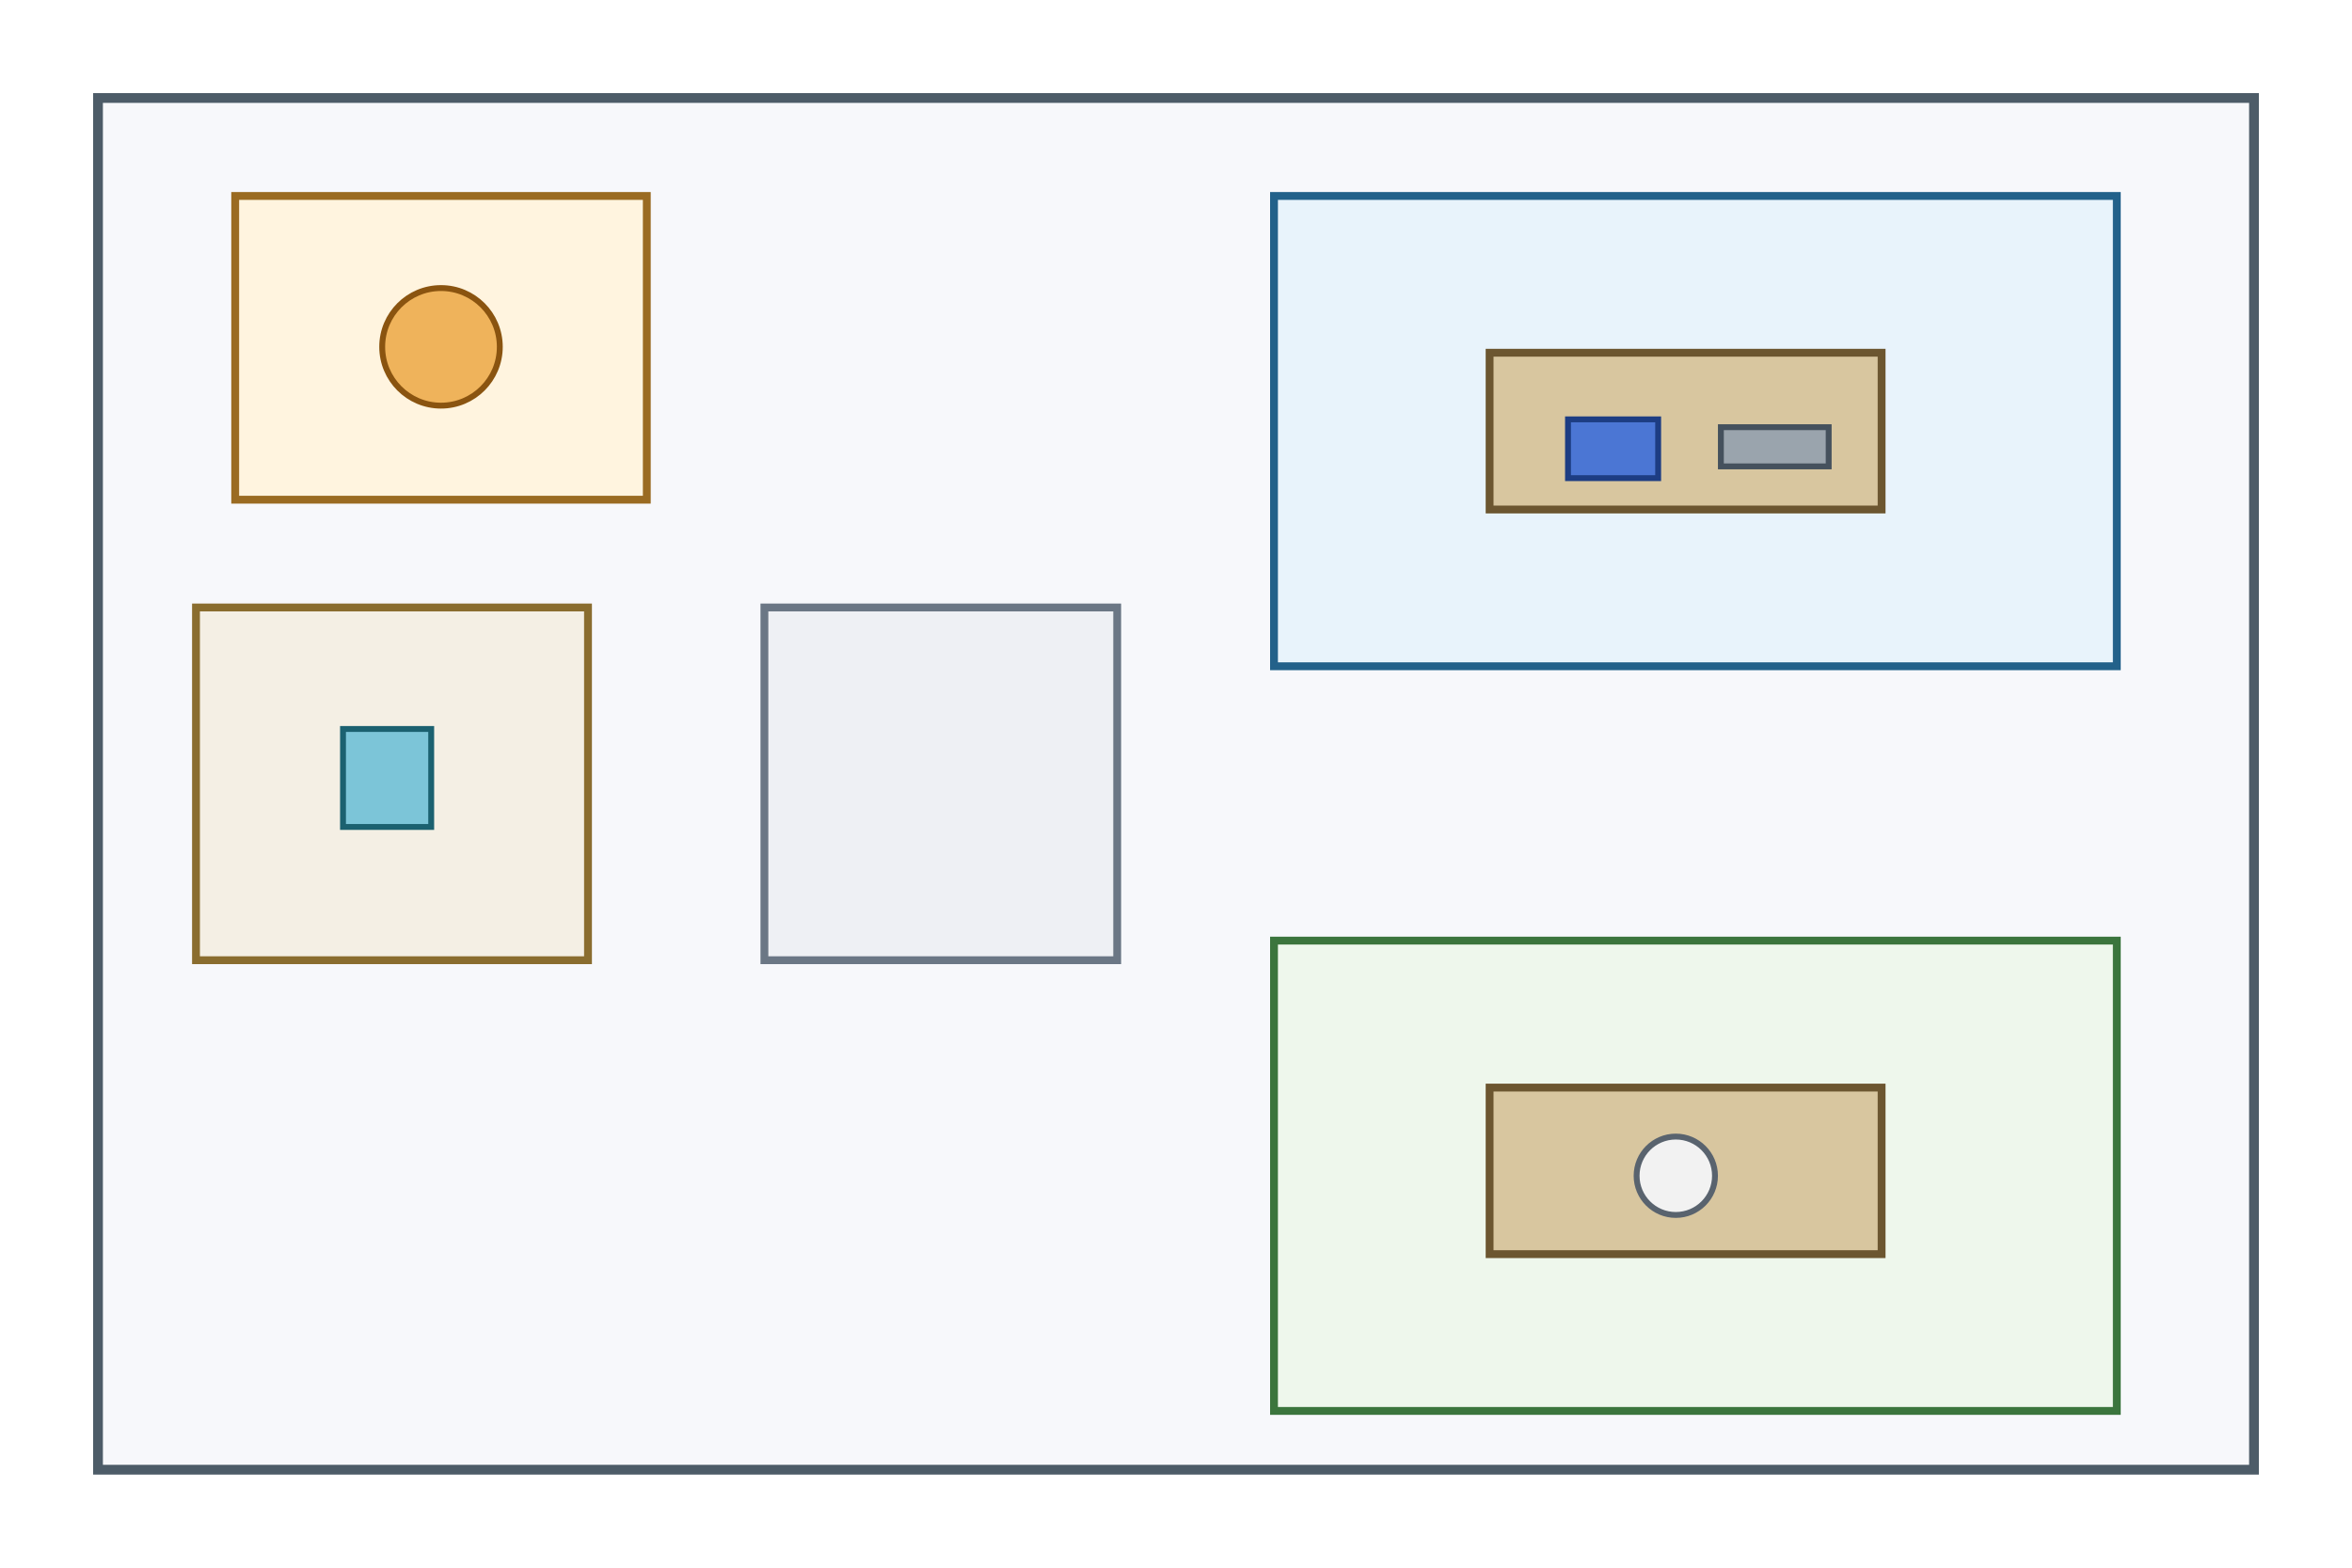
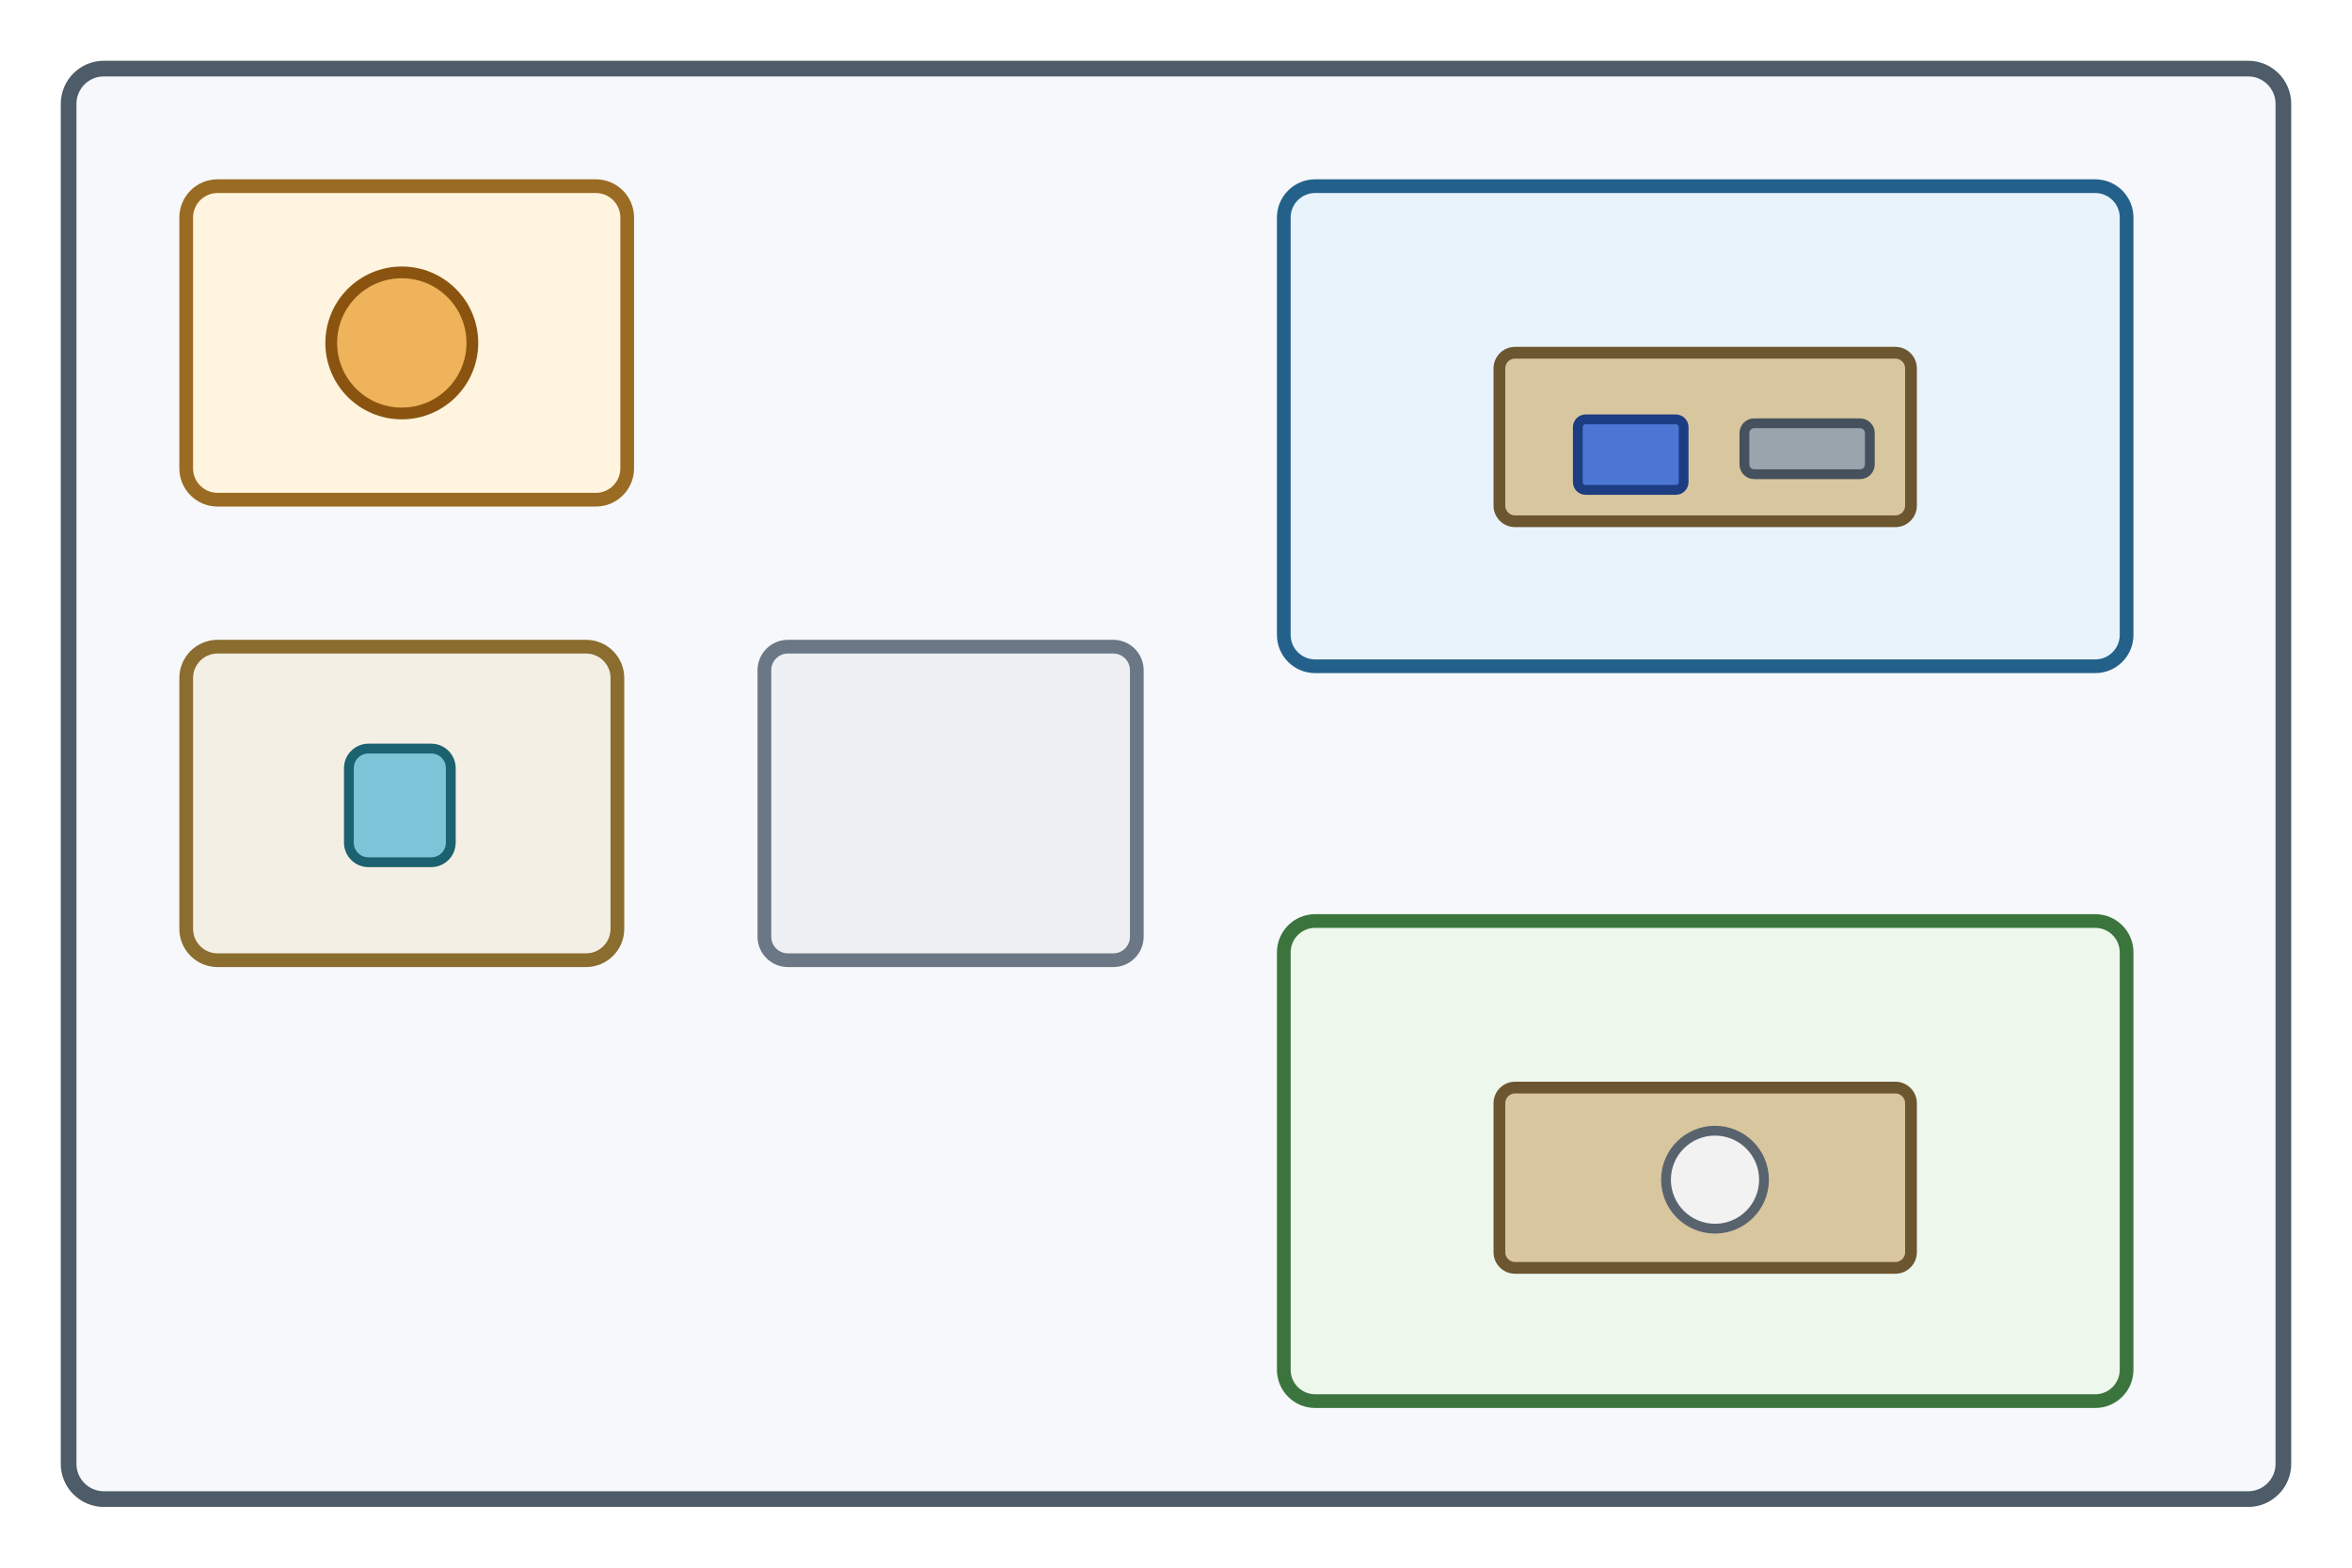
- <svg xmlns="http://www.w3.org/2000/svg" width="12m" height="8m" viewBox="-6 -4 12 8">
-   <g id="walls">
-     <rect id="iiia_floor_shell" x="-5.5" y="-3.5" width="11.0" height="7.0" fill="#f7f8fb" stroke="#4d5c68" stroke-width="0.05" />
-     <rect id="iiia_robot_station" x="-5.0" y="-0.9" width="2.0" height="1.8" fill="#f4efe4" stroke="#8a6d2f" stroke-width="0.04" />
-     <rect id="iiia_corridor" x="-2.1" y="-0.9" width="1.8" height="1.8" fill="#eef0f4" stroke="#6b7785" stroke-width="0.04" />
-     <rect id="iiia_lab" x="0.5" y="-3.0" width="4.3" height="2.4" fill="#e8f3fb" stroke="#23618a" stroke-width="0.04" />
-     <rect id="iiia_lab_table" x="1.6" y="-2.2" width="2.0" height="0.8" fill="#d8c69f" stroke="#6c5630" stroke-width="0.04" />
-     <rect id="iiia_kitchen" x="0.5" y="0.8" width="4.3" height="2.4" fill="#eef7ec" stroke="#3b753d" stroke-width="0.04" />
-     <rect id="iiia_kitchen_table" x="1.6" y="1.55" width="2.0" height="0.85" fill="#d8c69f" stroke="#6c5630" stroke-width="0.04" />
-     <rect id="iiia_handoff_area" x="-4.8" y="-3.0" width="2.1" height="1.55" fill="#fff4df" stroke="#9a6b22" stroke-width="0.04" />
-   </g>
-   <g id="static_objects">
-     <rect id="iiia_lab_book" class="Book" x="2.0" y="-1.86" width="0.46" height="0.3" fill="#4b76d4" stroke="#1d3d83" stroke-width="0.03" />
-     <rect id="iiia_lab_phone" class="CellularTelephone" x="2.78" y="-1.82" width="0.55" height="0.2" fill="#9aa4ad" stroke="#45515d" stroke-width="0.03" />
-     <circle id="iiia_kitchen_cup" class="Cup" cx="2.55" cy="2.0" r="0.2" fill="#f2f2f2" stroke="#59636e" stroke-width="0.03" />
-     <circle id="iiia_alex_person" class="Human" cx="-3.75" cy="-2.23" r="0.3" fill="#efb35b" stroke="#8a5410" stroke-width="0.03" />
-     <rect id="iiia_nao_robot" class="Robot" x="-4.25" y="-0.28" width="0.45" height="0.5" fill="#7cc5d8" stroke="#1b6170" stroke-width="0.03" />
-   </g>
+ <svg xmlns="http://www.w3.org/2000/svg" width="1200cm" height="800cm" viewBox="0 0 1200 800">
+   <rect id="iiia_floor_shell" x="35" y="35" width="1130" height="730" rx="18" fill="#f7f8fb" stroke="#4d5c68" stroke-width="8" />
+   <rect id="iiia_robot_station" x="95" y="330" width="220" height="160" rx="16" fill="#f4efe4" stroke="#8a6d2f" stroke-width="7" />
+   <rect id="iiia_corridor" x="390" y="330" width="190" height="160" rx="12" fill="#eef0f4" stroke="#6b7785" stroke-width="7" />
+   <rect id="iiia_lab" x="655" y="95" width="430" height="245" rx="16" fill="#e8f3fb" stroke="#23618a" stroke-width="7" />
+   <rect id="iiia_lab_table" x="765" y="180" width="210" height="86" rx="8" fill="#d8c69f" stroke="#6c5630" stroke-width="6" />
+   <rect id="iiia_kitchen" x="655" y="470" width="430" height="245" rx="16" fill="#eef7ec" stroke="#3b753d" stroke-width="7" />
+   <rect id="iiia_kitchen_table" x="765" y="555" width="210" height="92" rx="8" fill="#d8c69f" stroke="#6c5630" stroke-width="6" />
+   <rect id="iiia_handoff_area" x="95" y="95" width="225" height="160" rx="16" fill="#fff4df" stroke="#9a6b22" stroke-width="7" />
+   <rect id="iiia_lab_book" class="Book" x="805" y="214" width="54" height="36" rx="4" fill="#4b76d4" stroke="#1d3d83" stroke-width="5" />
+   <rect id="iiia_lab_phone" class="CellularTelephone" x="890" y="216" width="64" height="26" rx="5" fill="#9aa4ad" stroke="#45515d" stroke-width="5" />
+   <circle id="iiia_kitchen_cup" class="Cup" cx="875" cy="602" r="25" fill="#f2f2f2" stroke="#59636e" stroke-width="5" />
+   <circle id="iiia_alex_person" class="Human" cx="205" cy="175" r="36" fill="#efb35b" stroke="#8a5410" stroke-width="6" />
+   <rect id="iiia_nao_robot" class="Robot" x="178" y="382" width="52" height="58" rx="10" fill="#7cc5d8" stroke="#1b6170" stroke-width="5" />
</svg>
